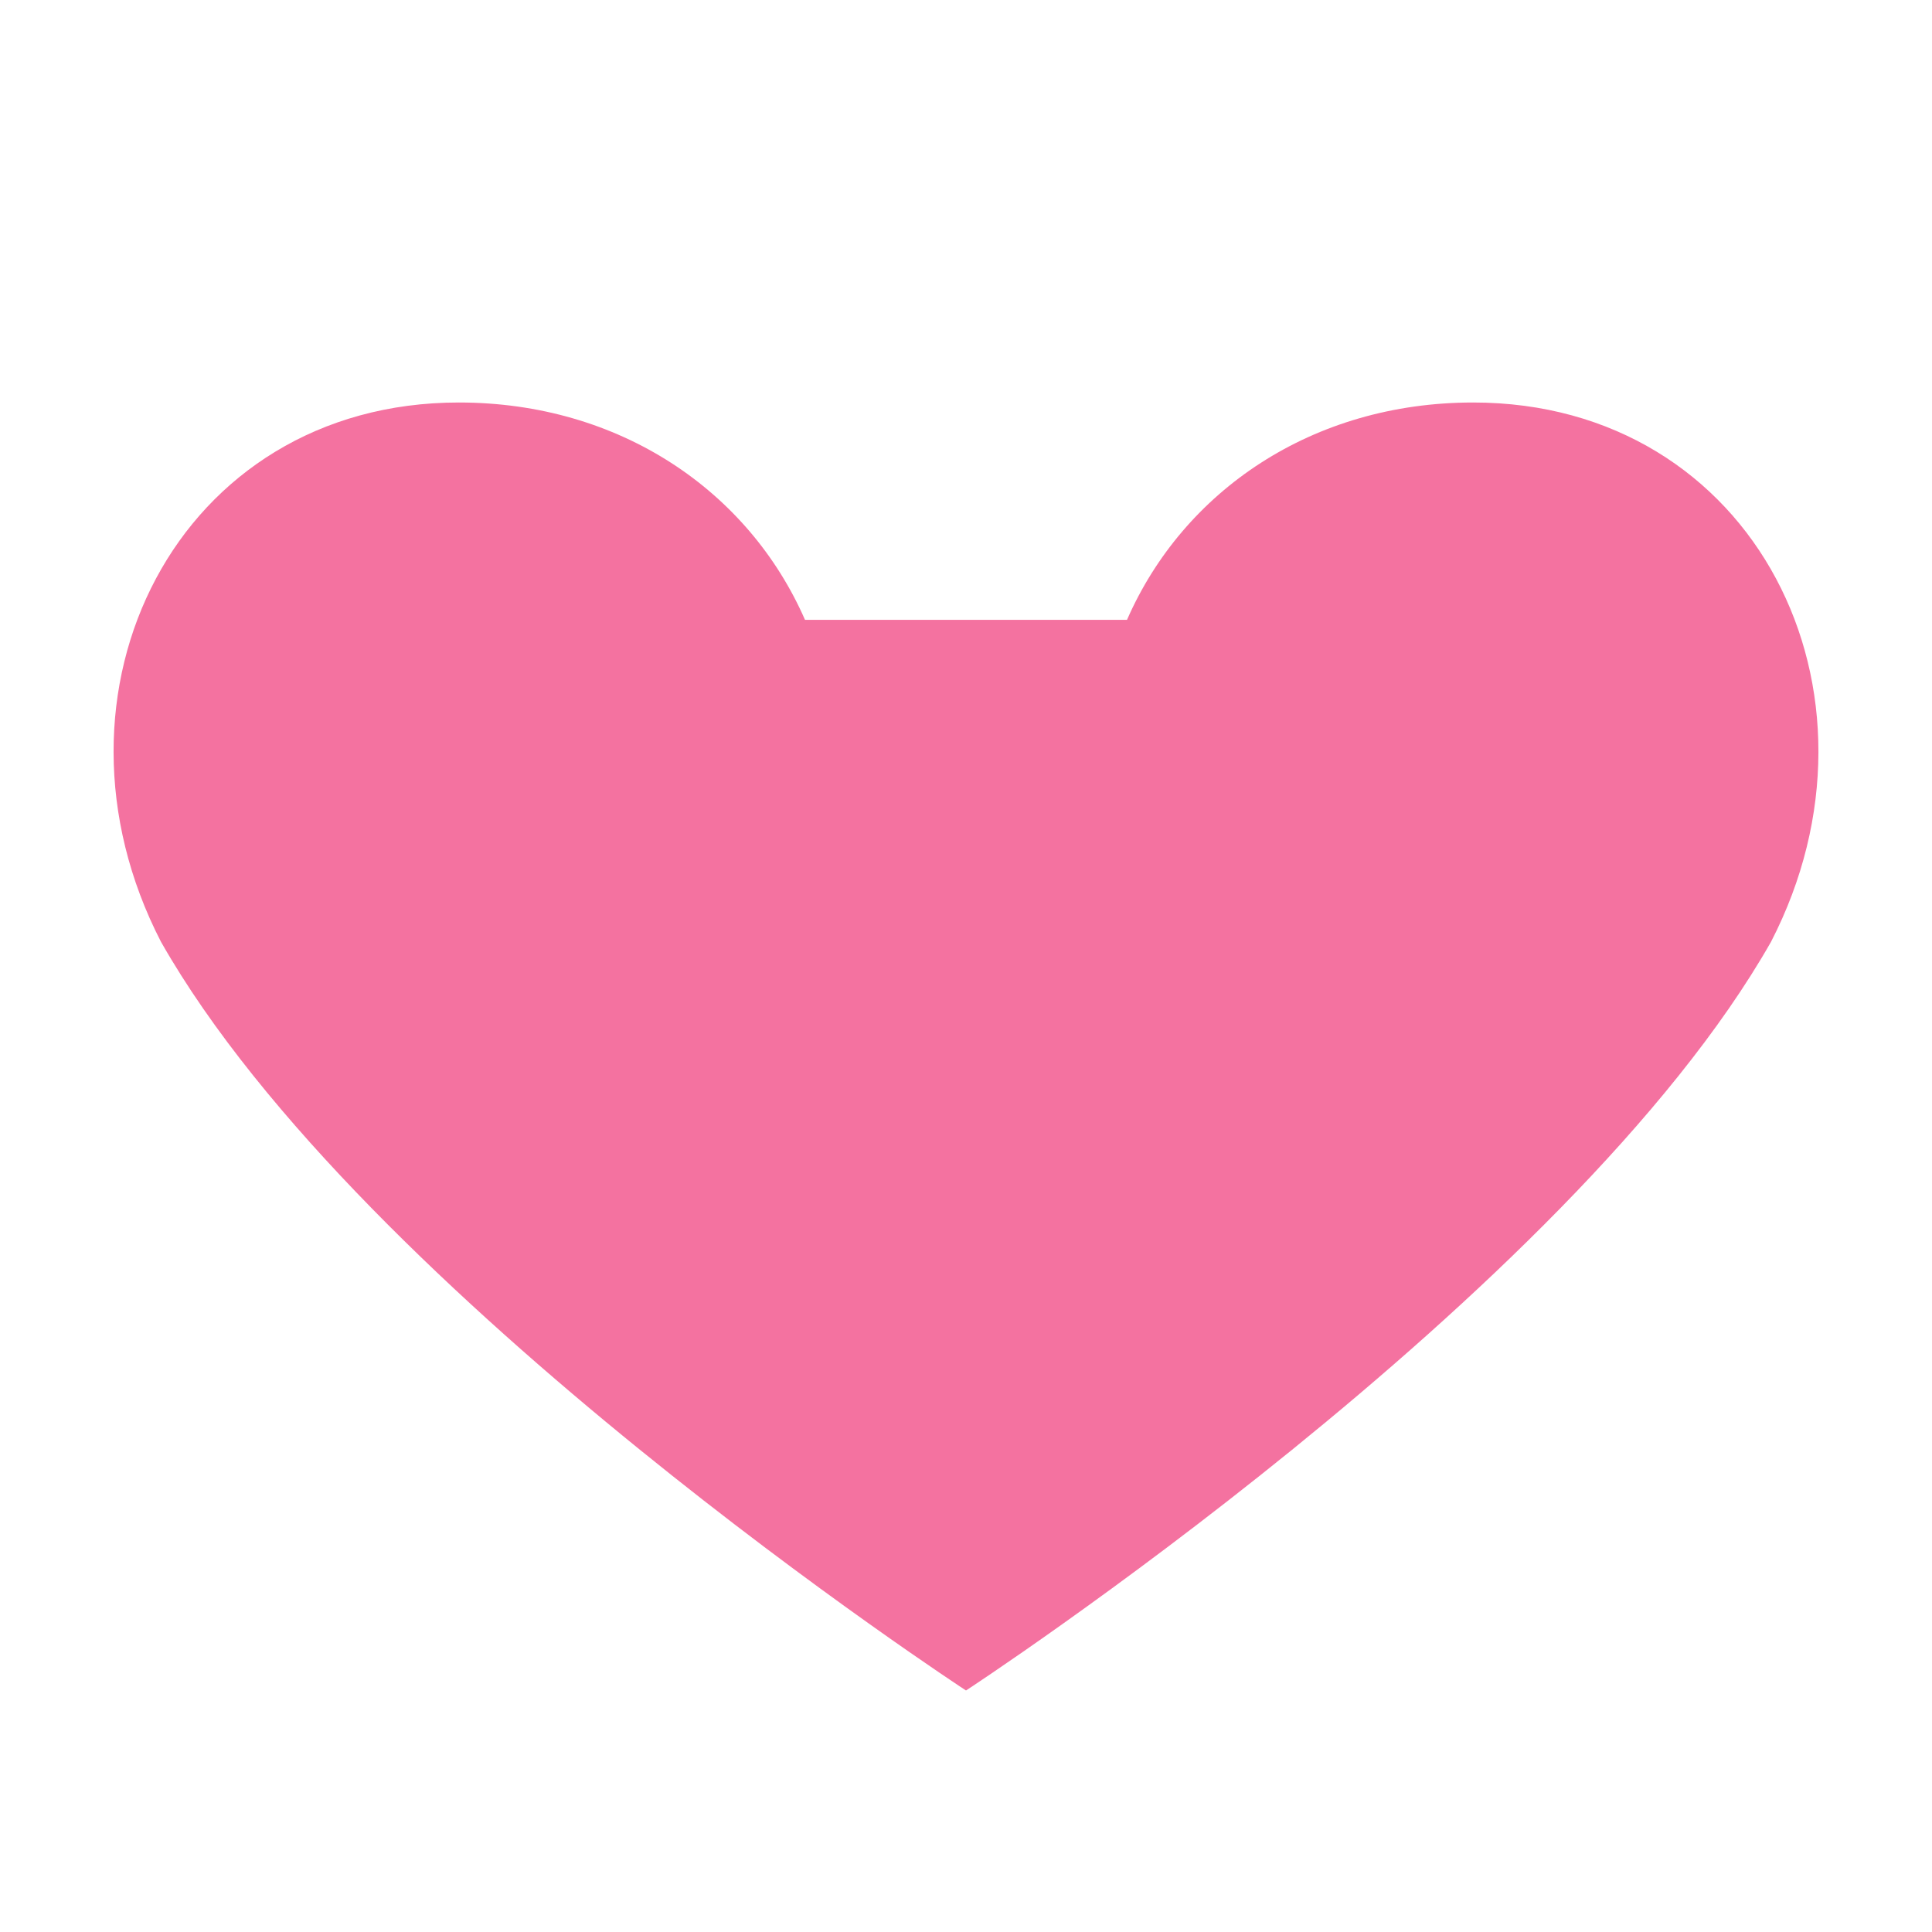
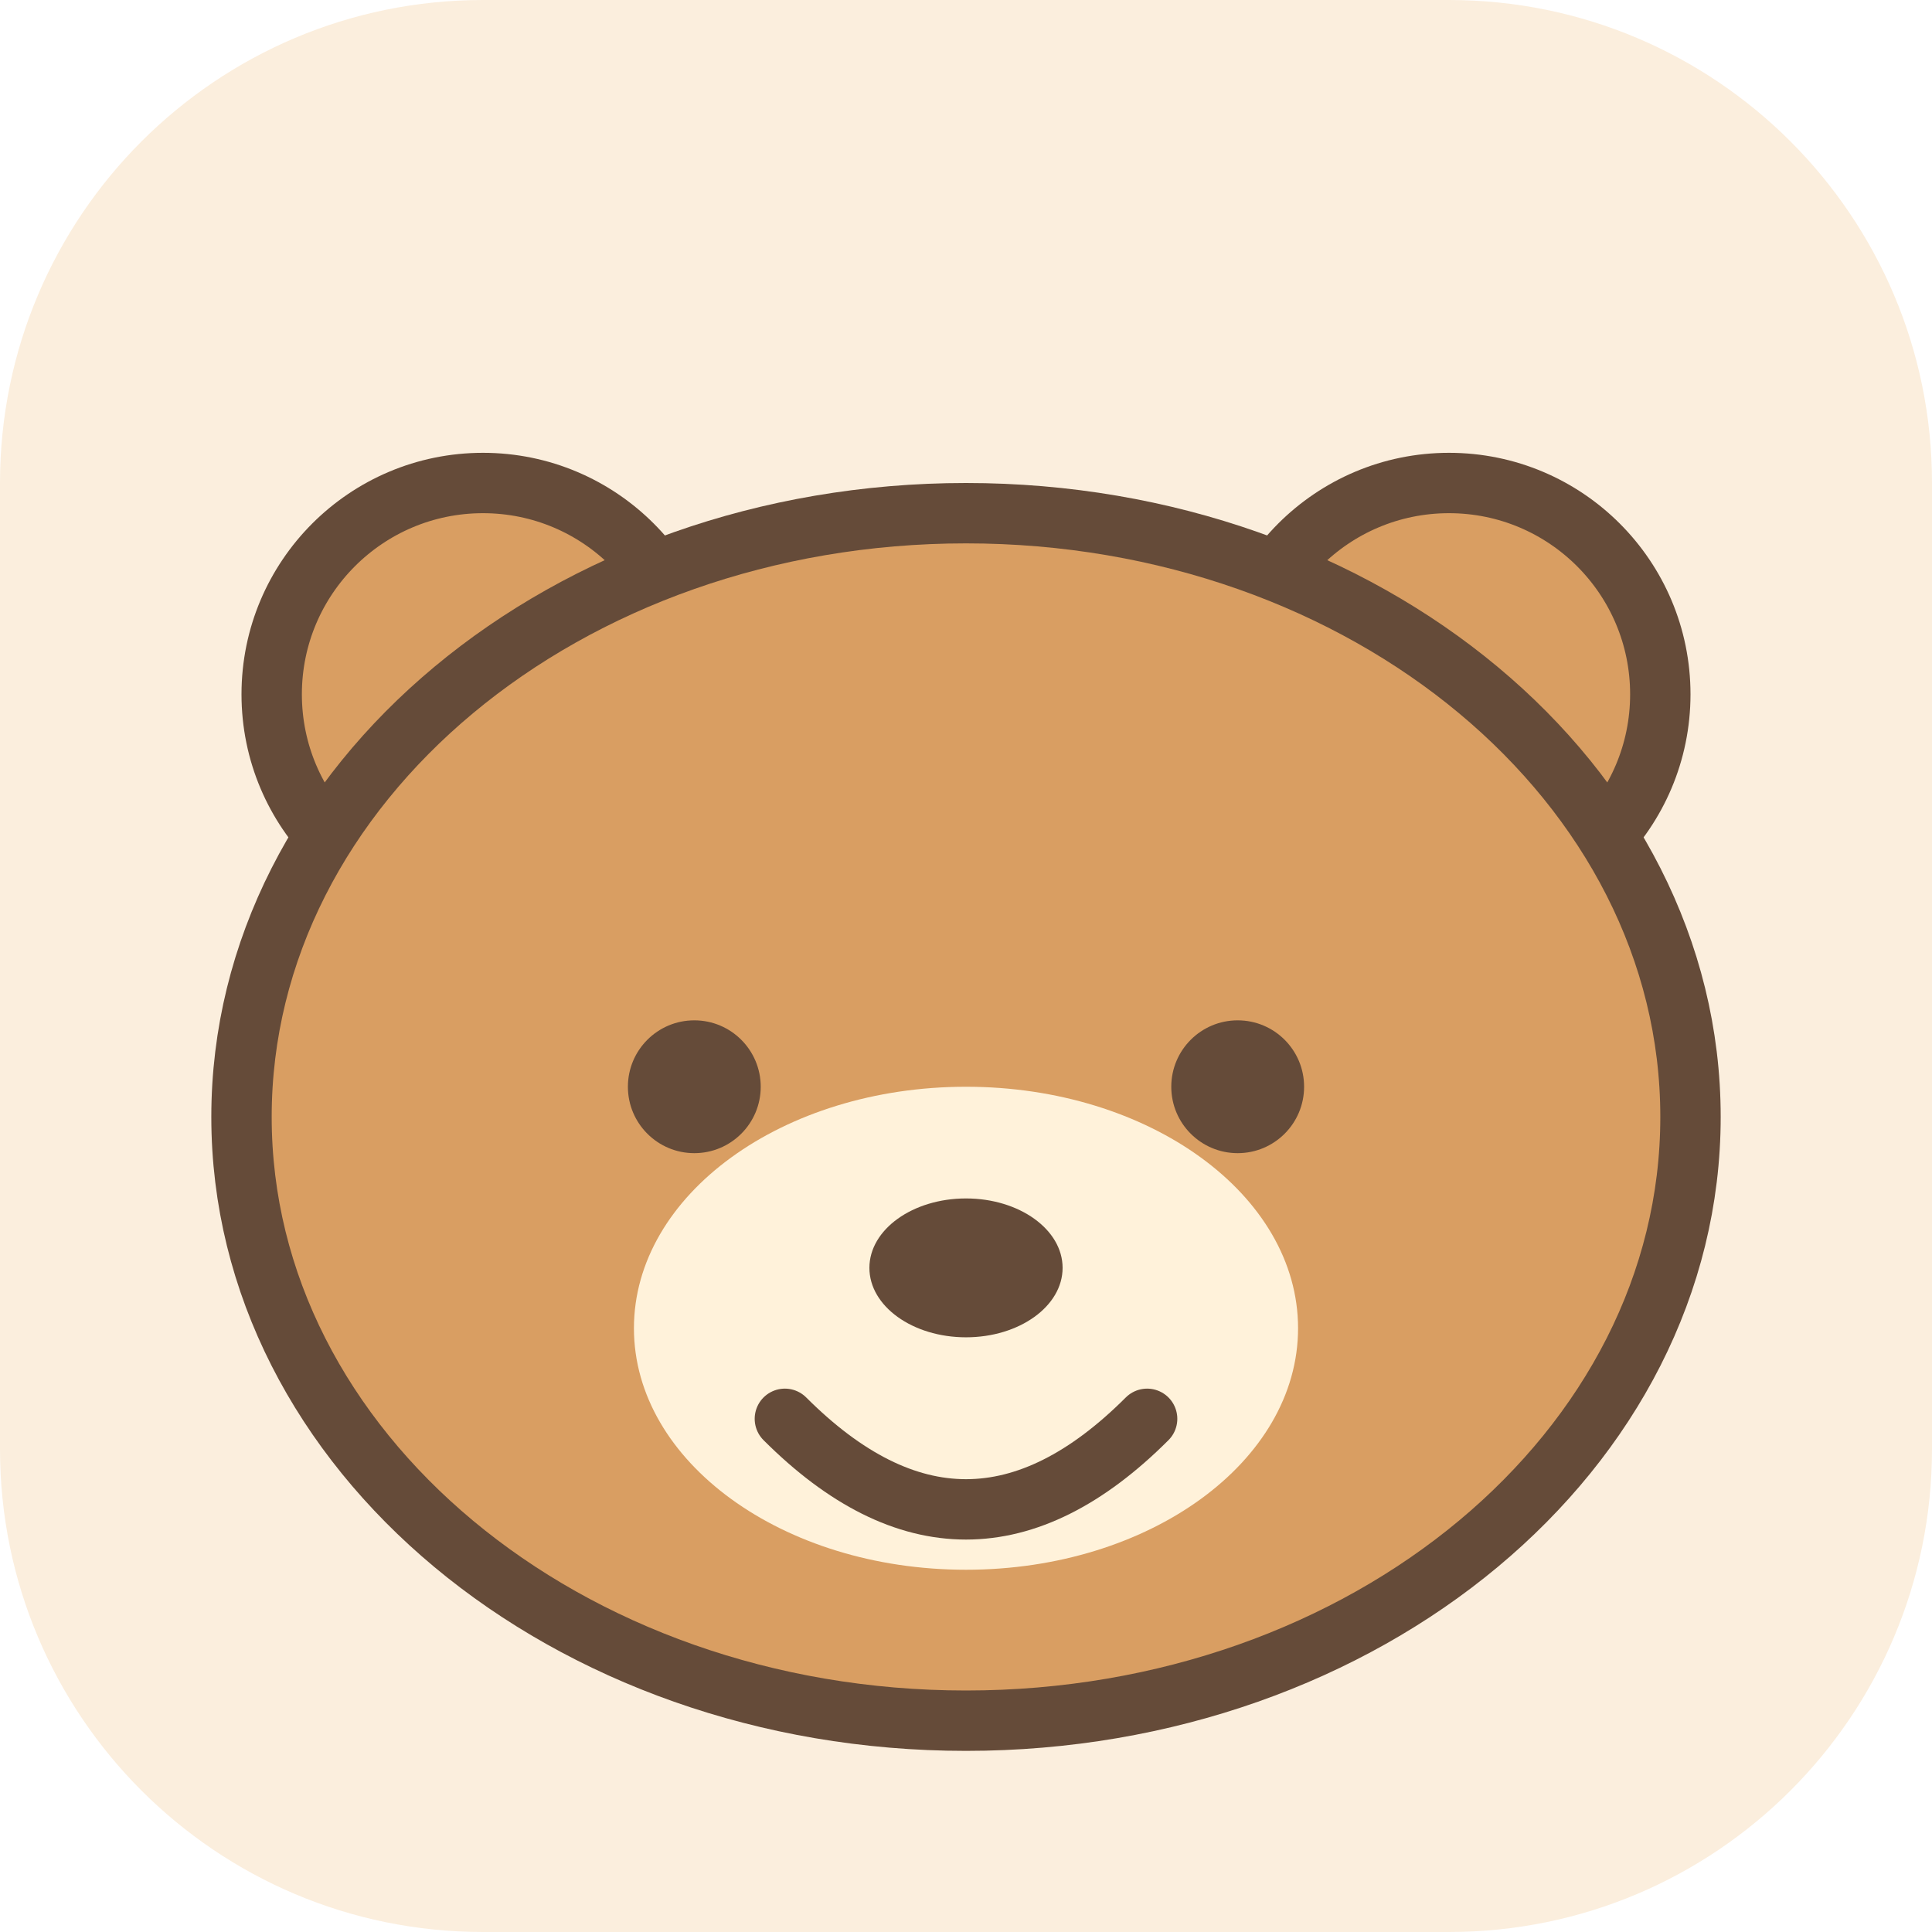
- <svg xmlns="http://www.w3.org/2000/svg" viewBox="0 0 24 24">
-   <path fill="#f472a0" d="M12 21s-7.5-4.9-10-9.3C.4 8.6 2.2 5 5.7 5c2 0 3.6 1.1 4.3 2.7h4c.7-1.6 2.3-2.7 4.3-2.7 3.5 0 5.3 3.6 3.7 6.7C19.5 16.1 12 21 12 21z" />
+ <svg xmlns="http://www.w3.org/2000/svg" viewBox="0 0 64 64">
+   <rect width="64" height="64" rx="16" fill="#fbeedd" />
+   <g fill="#d99e62" stroke="#654b39" stroke-width="2">
+     <circle cx="16" cy="23" r="7" />
+     <circle cx="48" cy="23" r="7" />
+     <ellipse cx="32" cy="37" rx="24" ry="20" />
+   </g>
+   <ellipse cx="32" cy="44" rx="11" ry="8" fill="#fff2da" />
+   <g fill="#654b39">
+     <circle cx="23" cy="36" r="2.2" />
+     <circle cx="41" cy="36" r="2.2" />
+     <ellipse cx="32" cy="42" rx="3.2" ry="2.3" />
+   </g>
+   <path d="M26 47q6 6 12 0" fill="none" stroke="#654b39" stroke-width="2" stroke-linecap="round" />
</svg>
